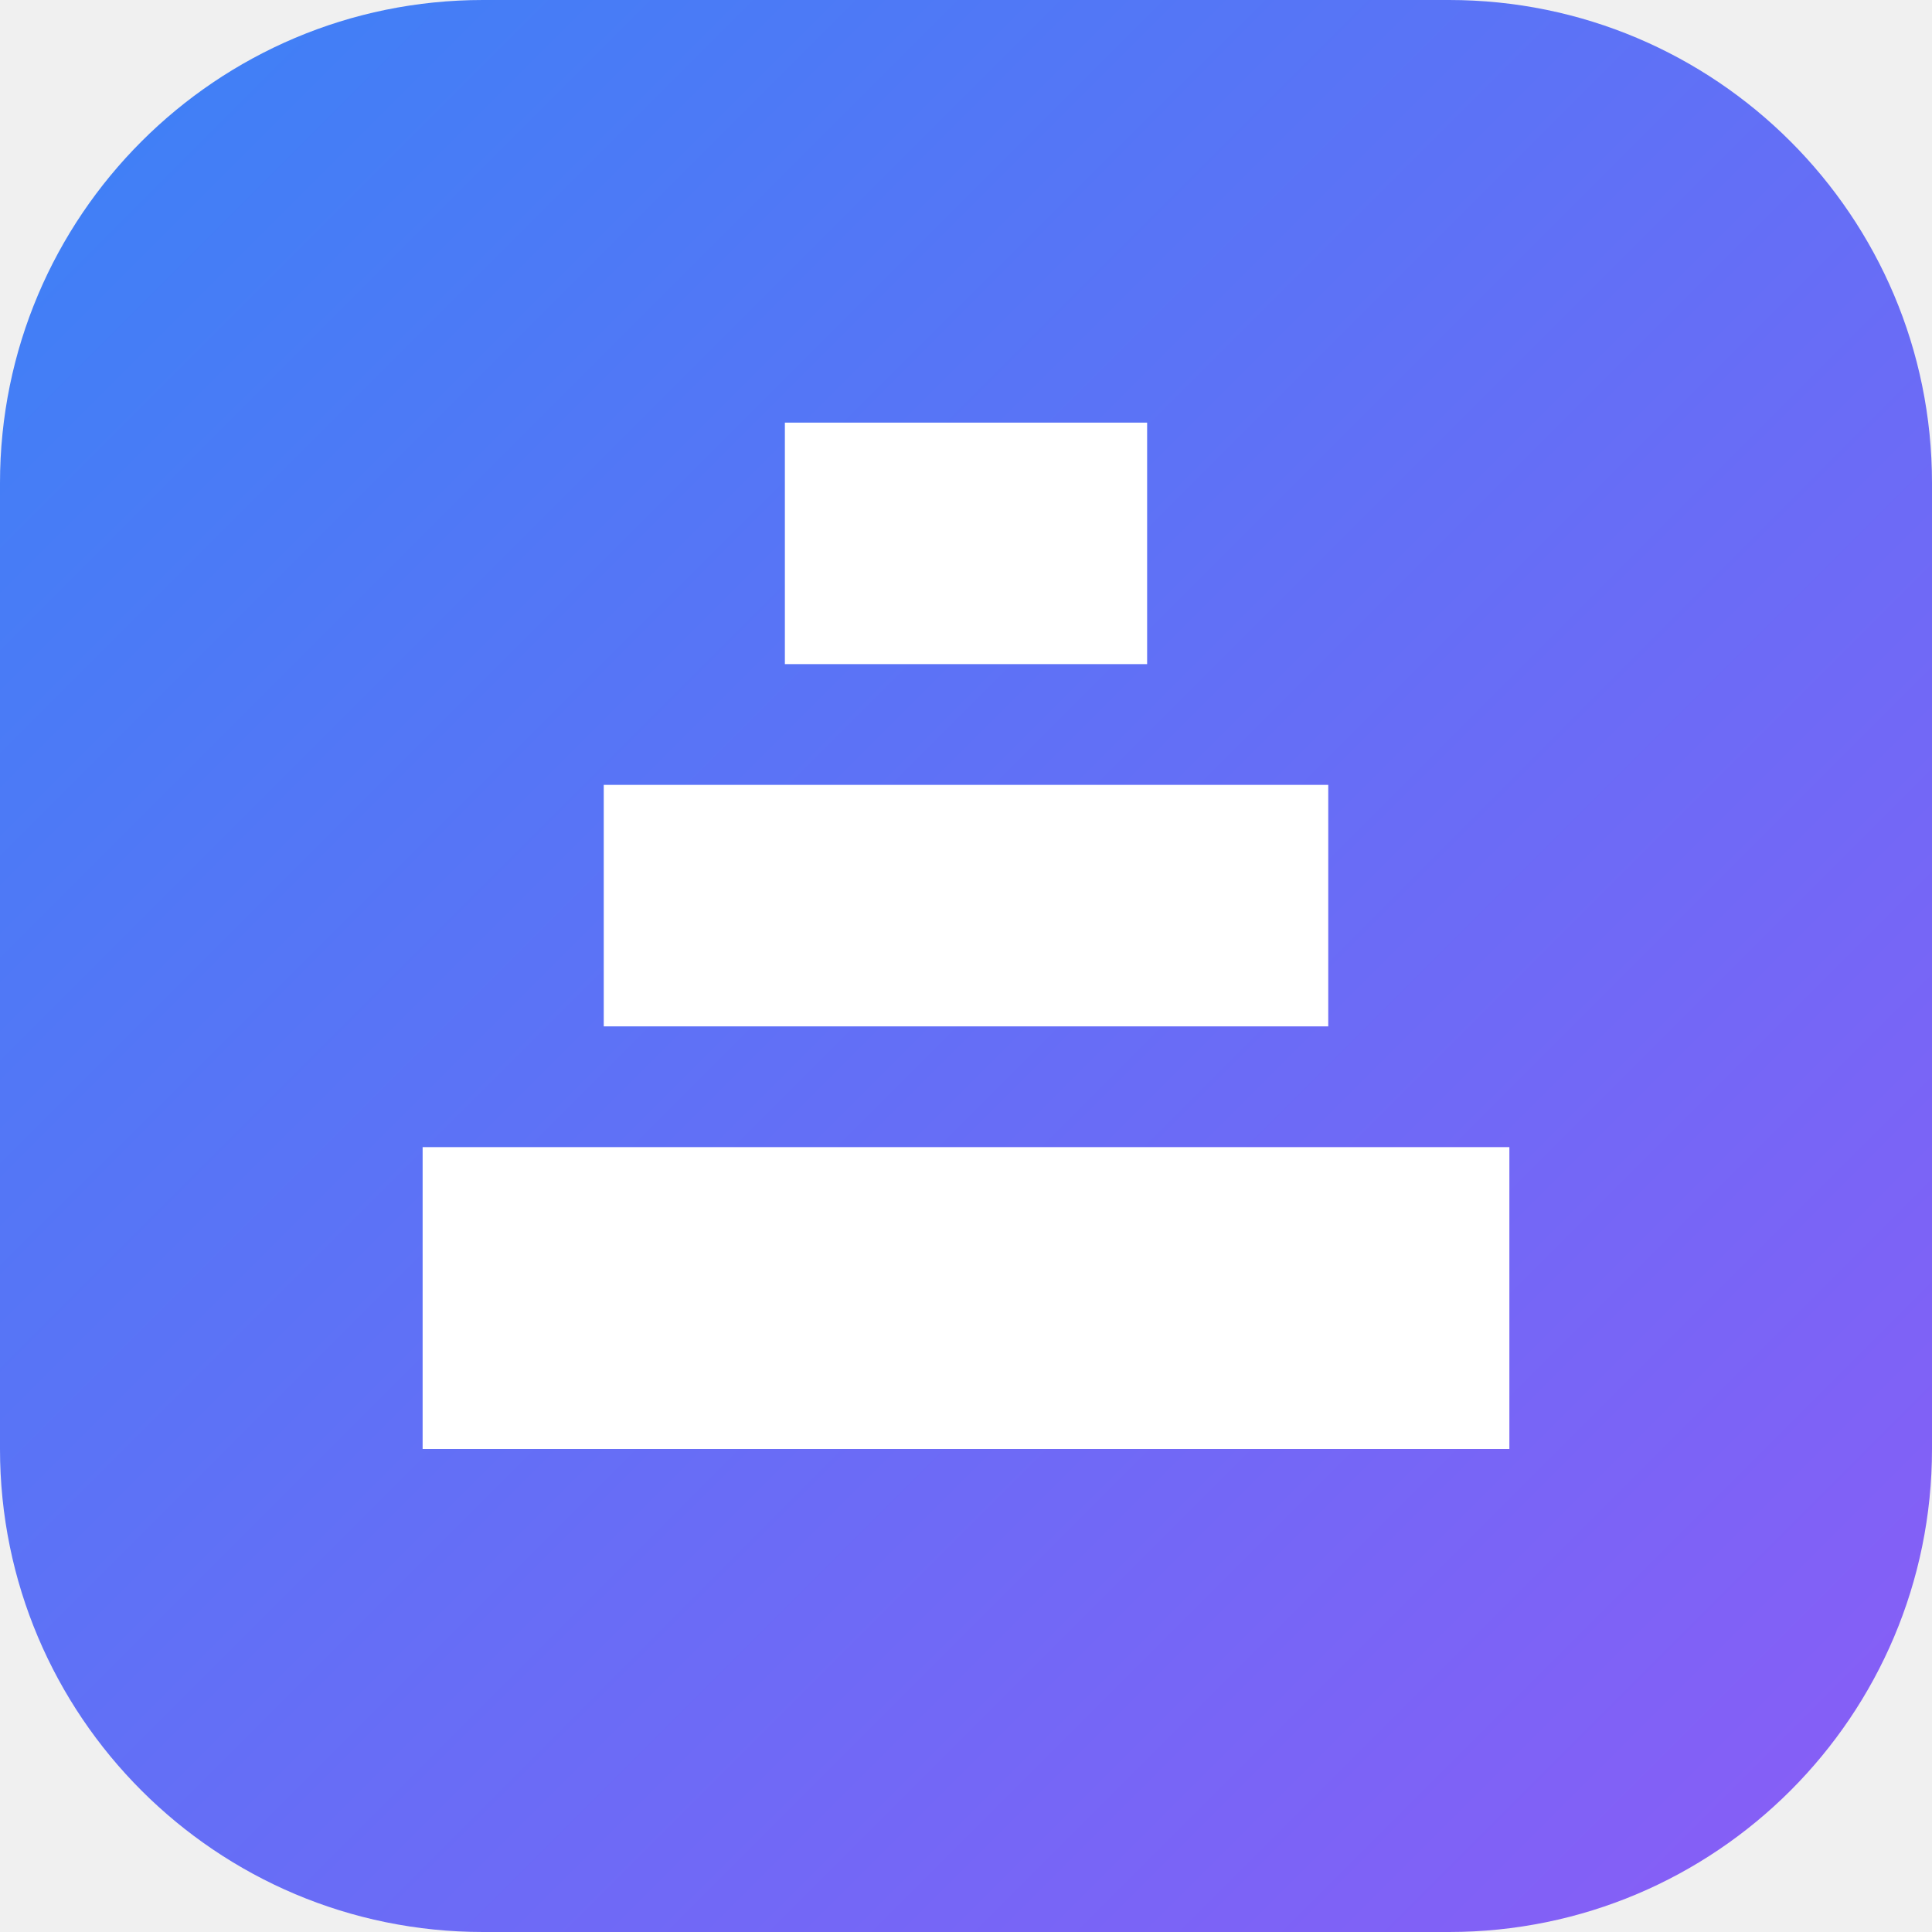
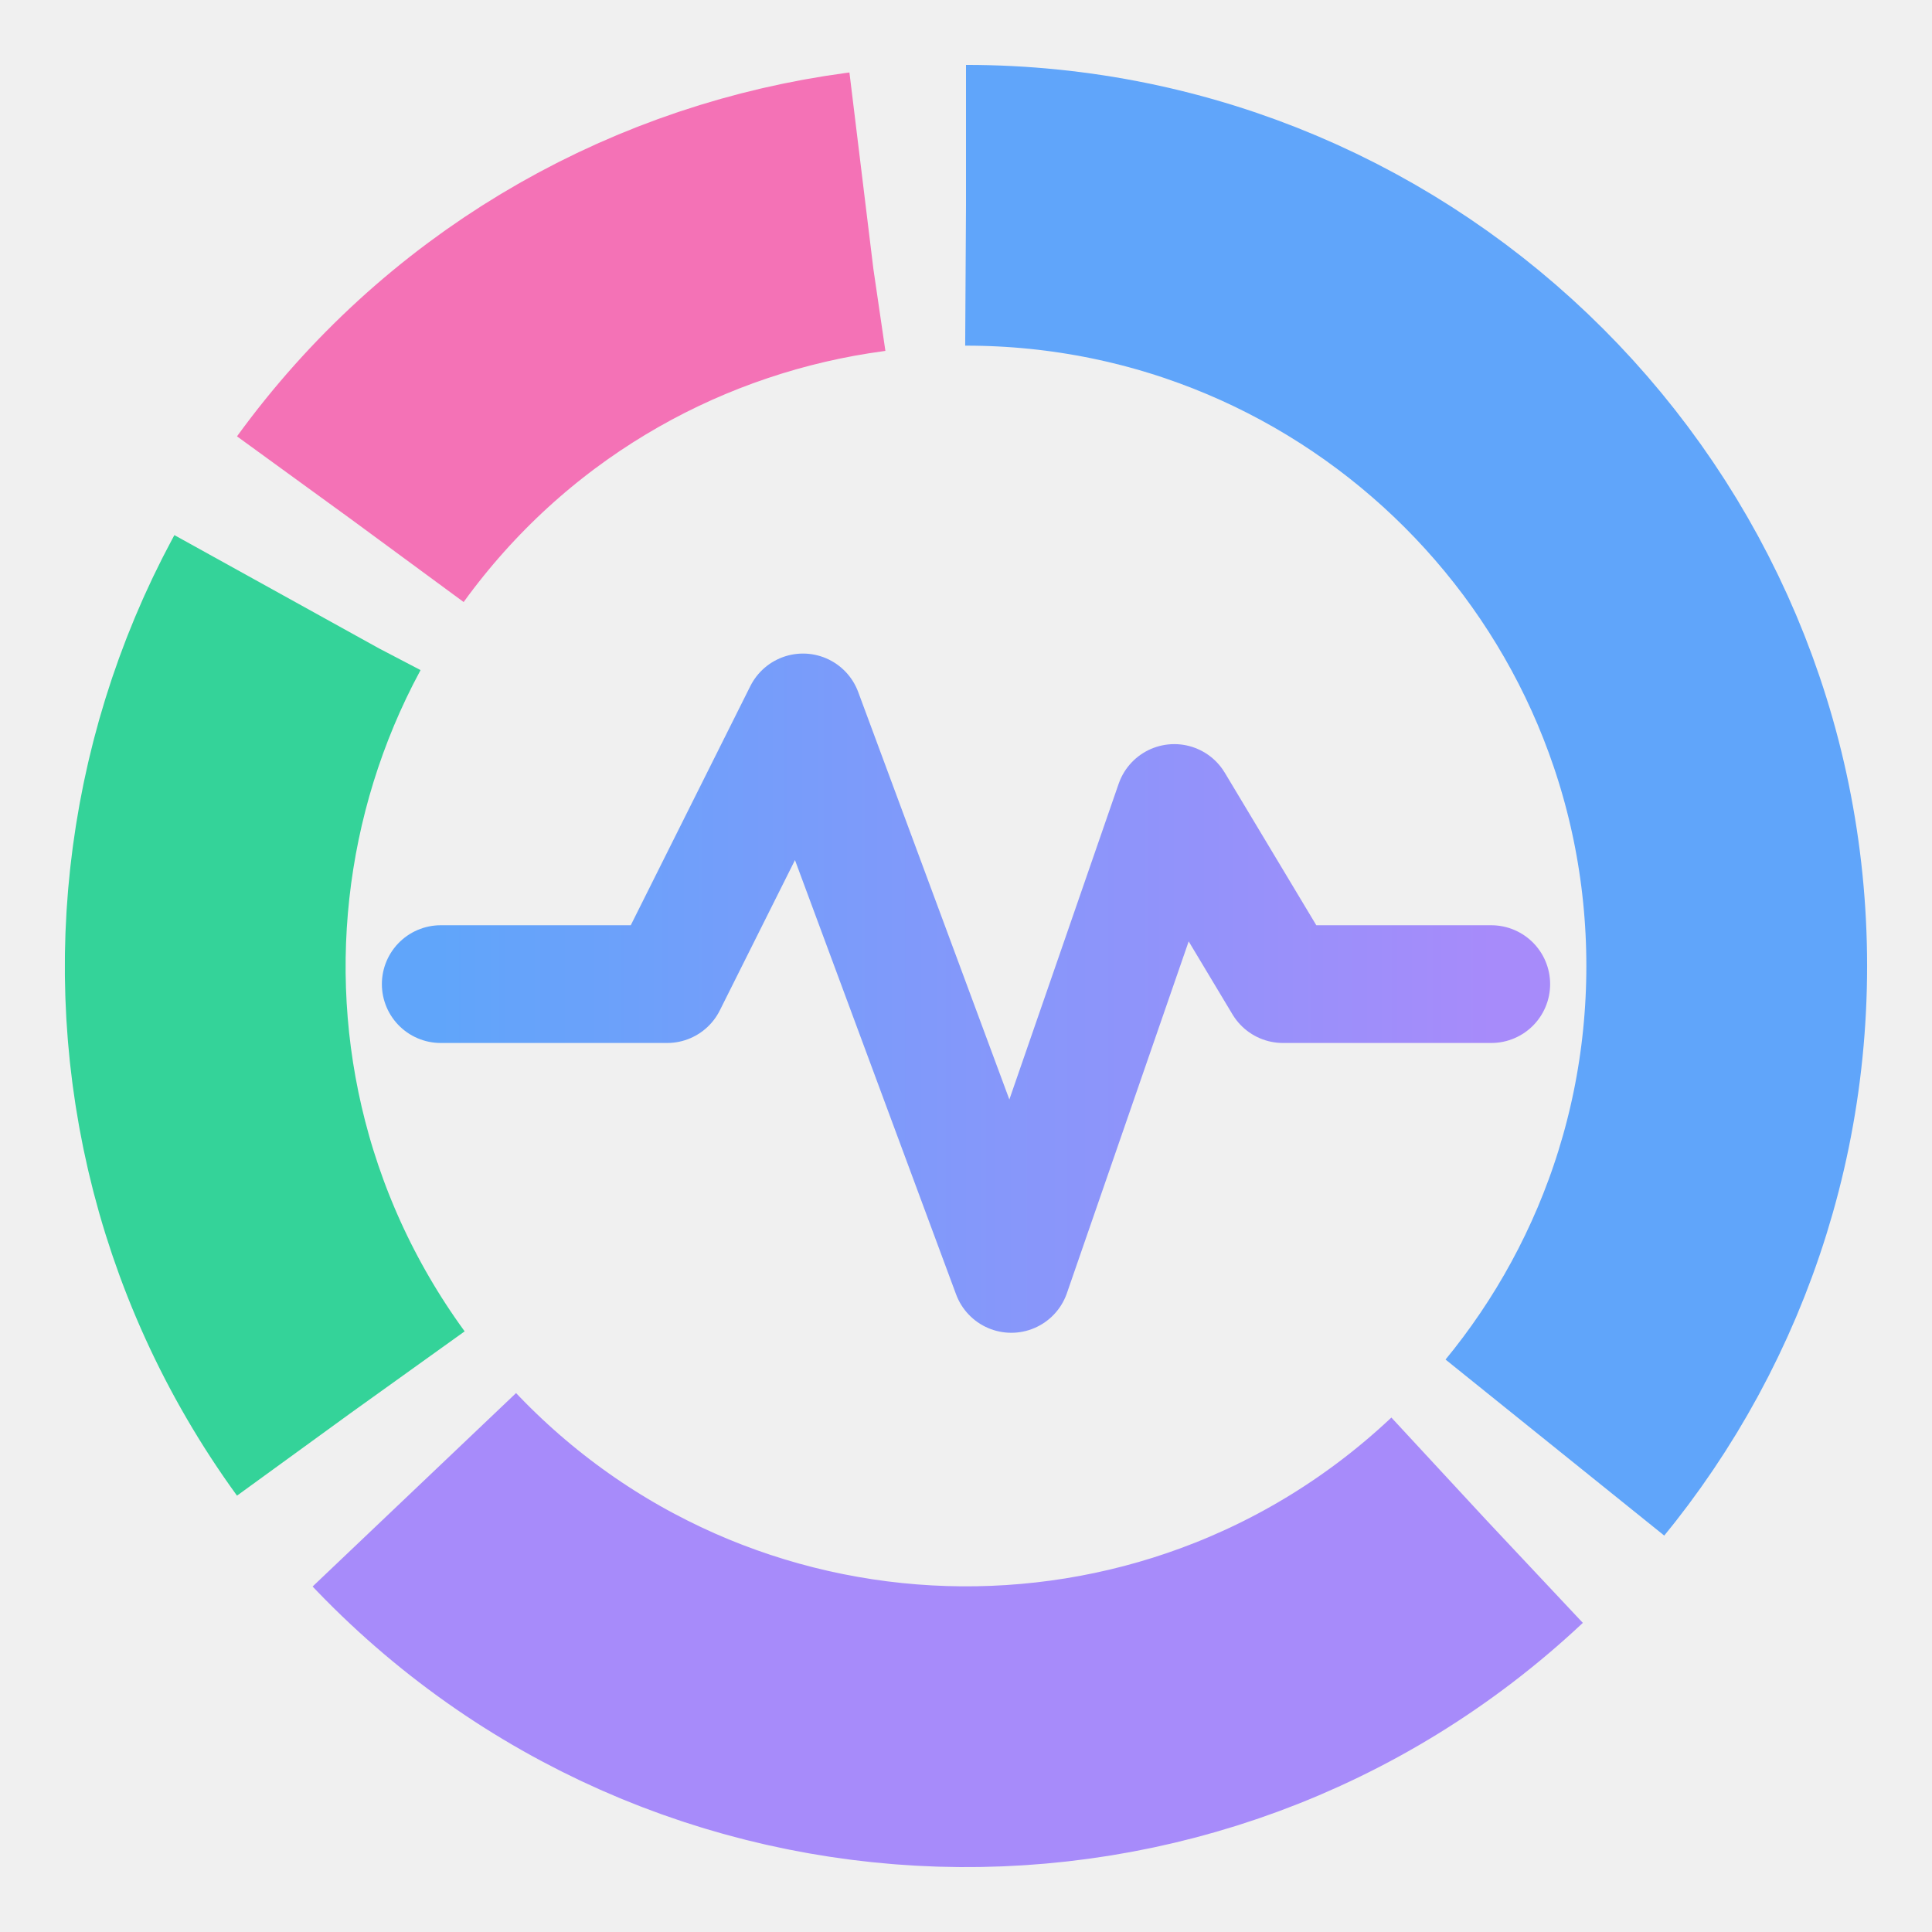
- <svg xmlns="http://www.w3.org/2000/svg" viewBox="0 0 32 32" width="32" height="32">
+ <svg xmlns="http://www.w3.org/2000/svg" viewBox="0 0 512 512">
  <defs>
-     <linearGradient id="g" x1="0" y1="0" x2="1" y2="1">
-       <stop offset="0" stop-color="#3b82f6" />
-       <stop offset="1" stop-color="#8b5cf6" />
+     <linearGradient id="pulse" x1="0" y1="0" x2="1" y2="0">
+       <stop offset="0" stop-color="#60a5fa" />
+       <stop offset="1" stop-color="#a78bfa" />
    </linearGradient>
  </defs>
-   <rect width="32" height="32" rx="8" fill="url(#g)" />
-   <g fill="#fff" transform="translate(4 4)">
-     <path d="M9 3h6v4H9z" />
-     <path d="M6 9h12v4H6z" />
-     <path d="M3 15h18v5H3z" />
+   <g transform="translate(256 256) scale(1.2) translate(-236 -236)">
+     <circle cx="236" cy="236" r="168" fill="none" stroke="#60a5fa" stroke-width="62" stroke-dasharray="379.1 1055.6" transform="rotate(-90.00 236 236)" />
+     <circle cx="236" cy="236" r="168" fill="none" stroke="#a78bfa" stroke-width="62" stroke-dasharray="263.0 1055.6" transform="rotate(46.80 236 236)" />
+     <circle cx="236" cy="236" r="168" fill="none" stroke="#34d399" stroke-width="62" stroke-dasharray="189.1 1055.6" transform="rotate(144.00 236 236)" />
+     <circle cx="236" cy="236" r="168" fill="none" stroke="#f472b6" stroke-width="62" stroke-dasharray="136.3 1055.6" transform="rotate(216.00 236 236)" />
+     <polyline points="120,240 170,240 200,180 246,304 282,200 306,240 352,240" fill="none" stroke="url(#pulse)" stroke-width="26" stroke-linecap="round" stroke-linejoin="round" />
  </g>
</svg>
